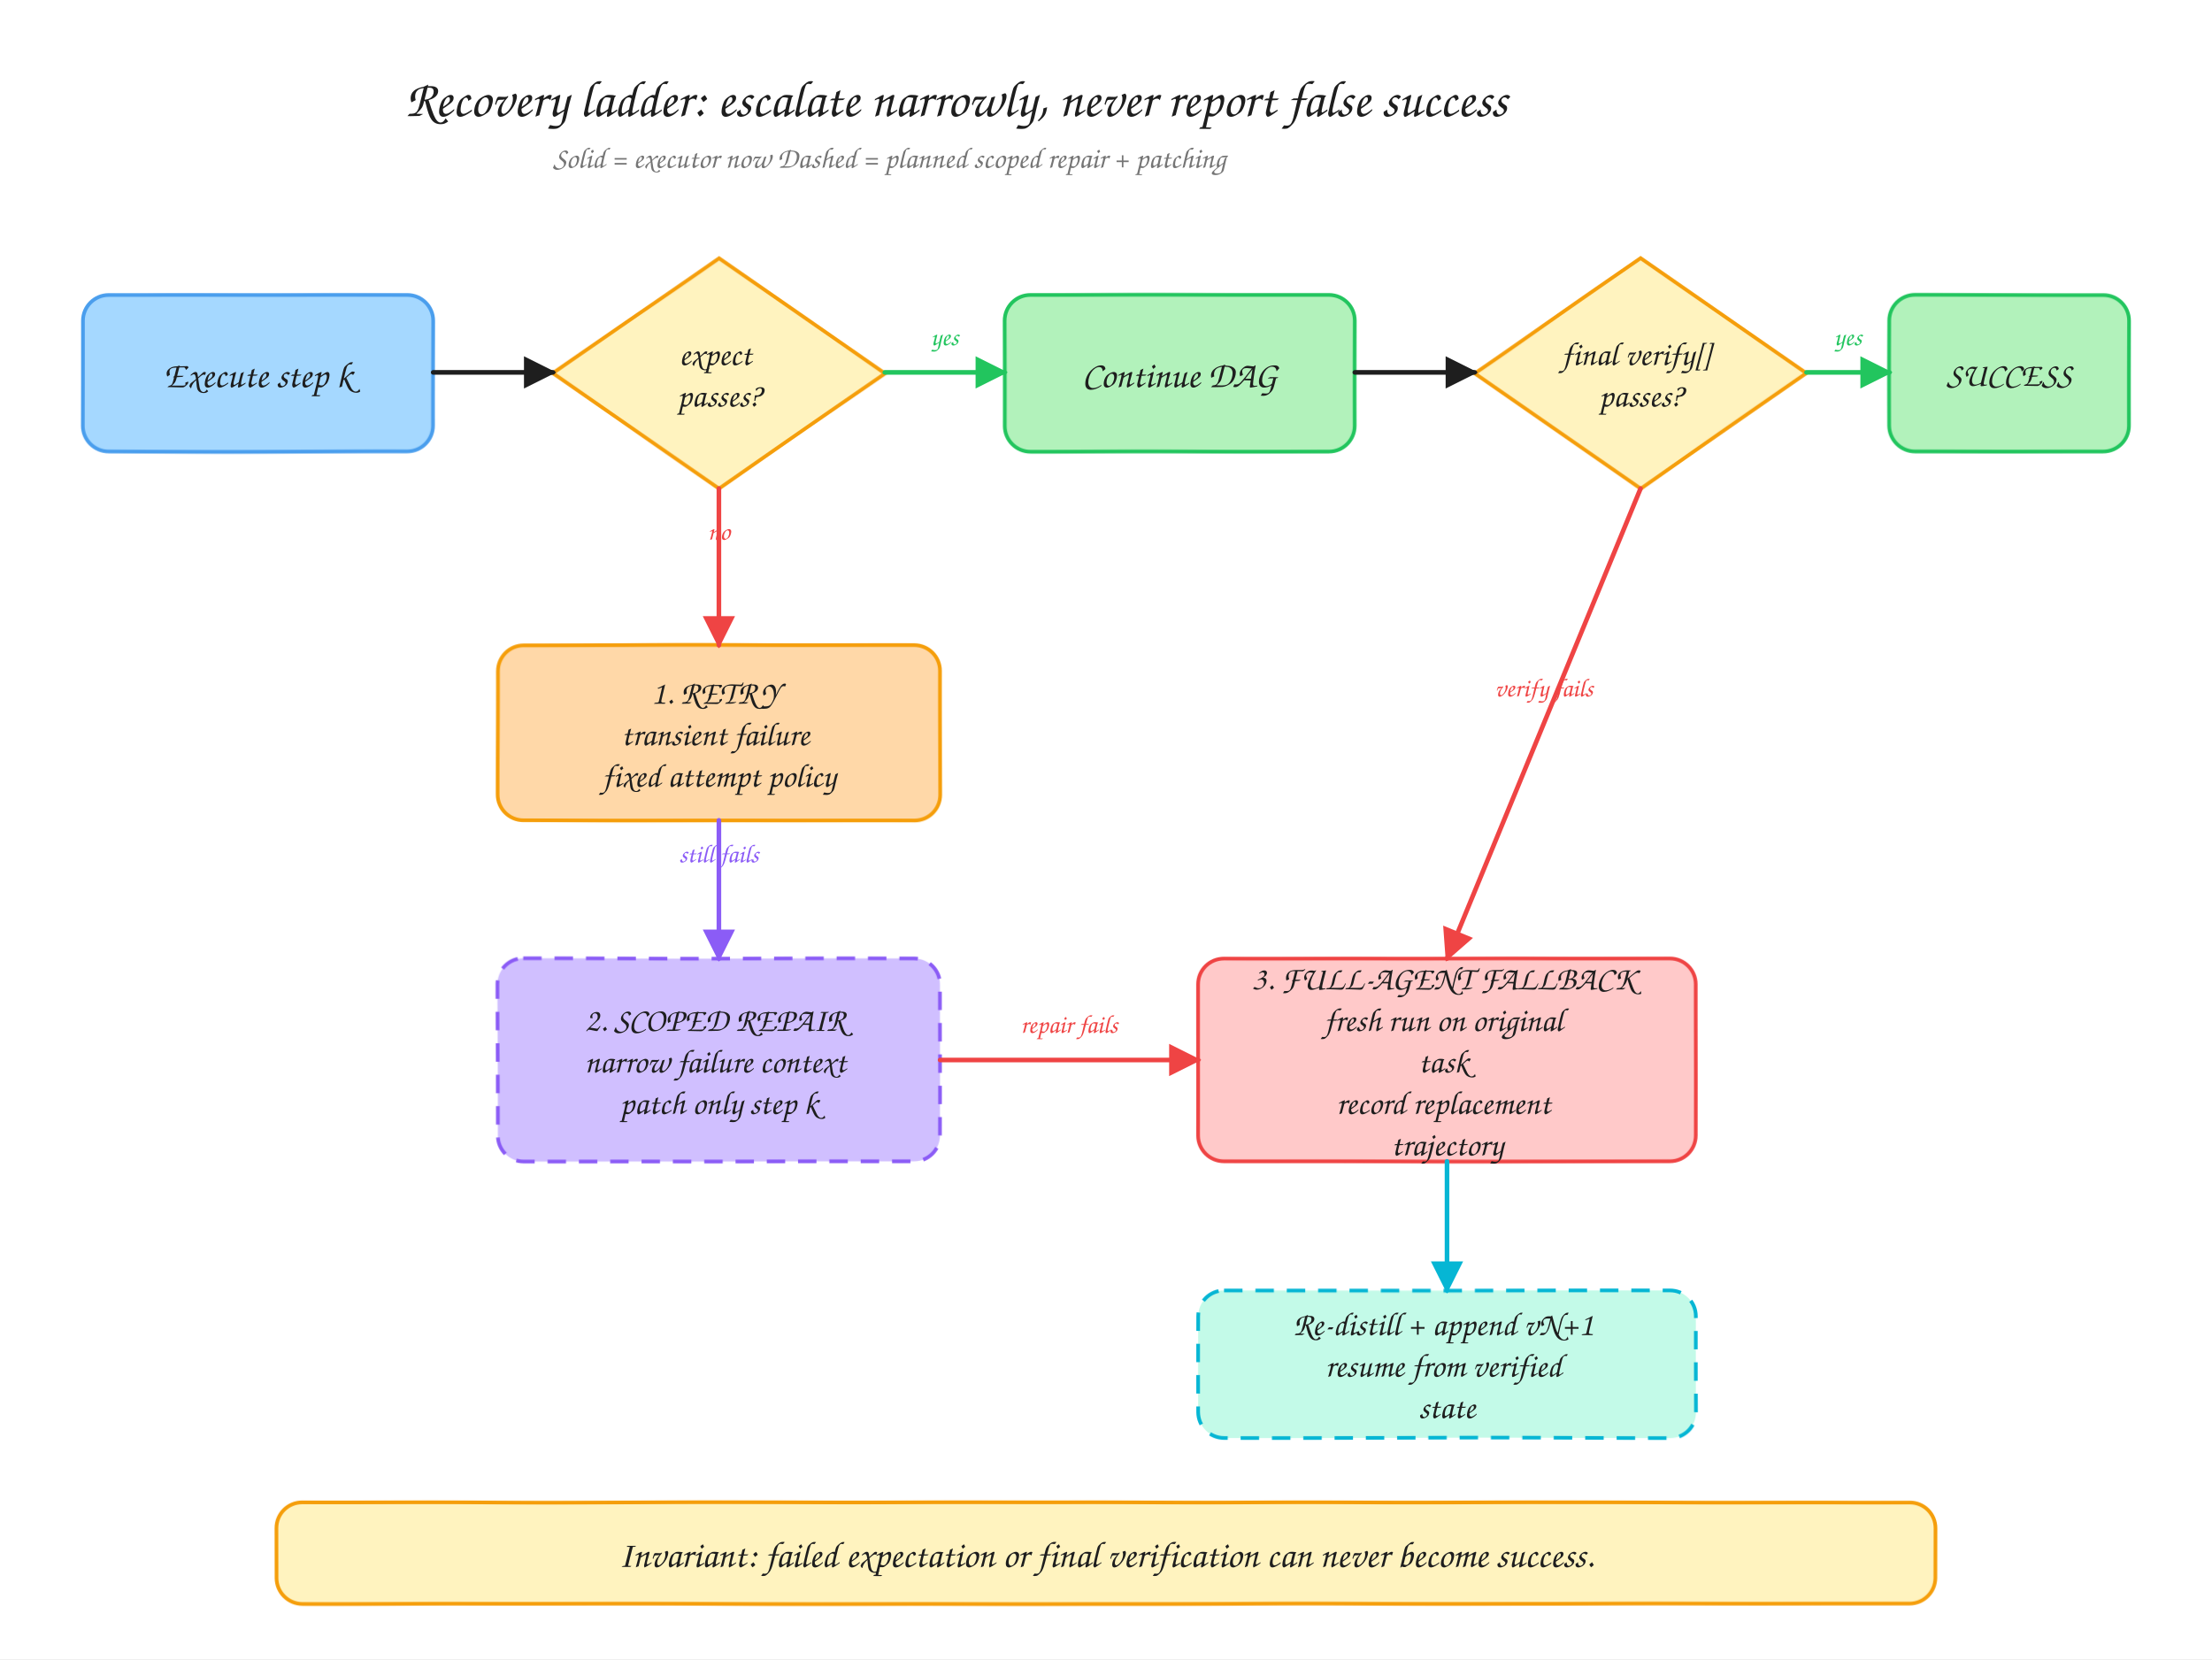
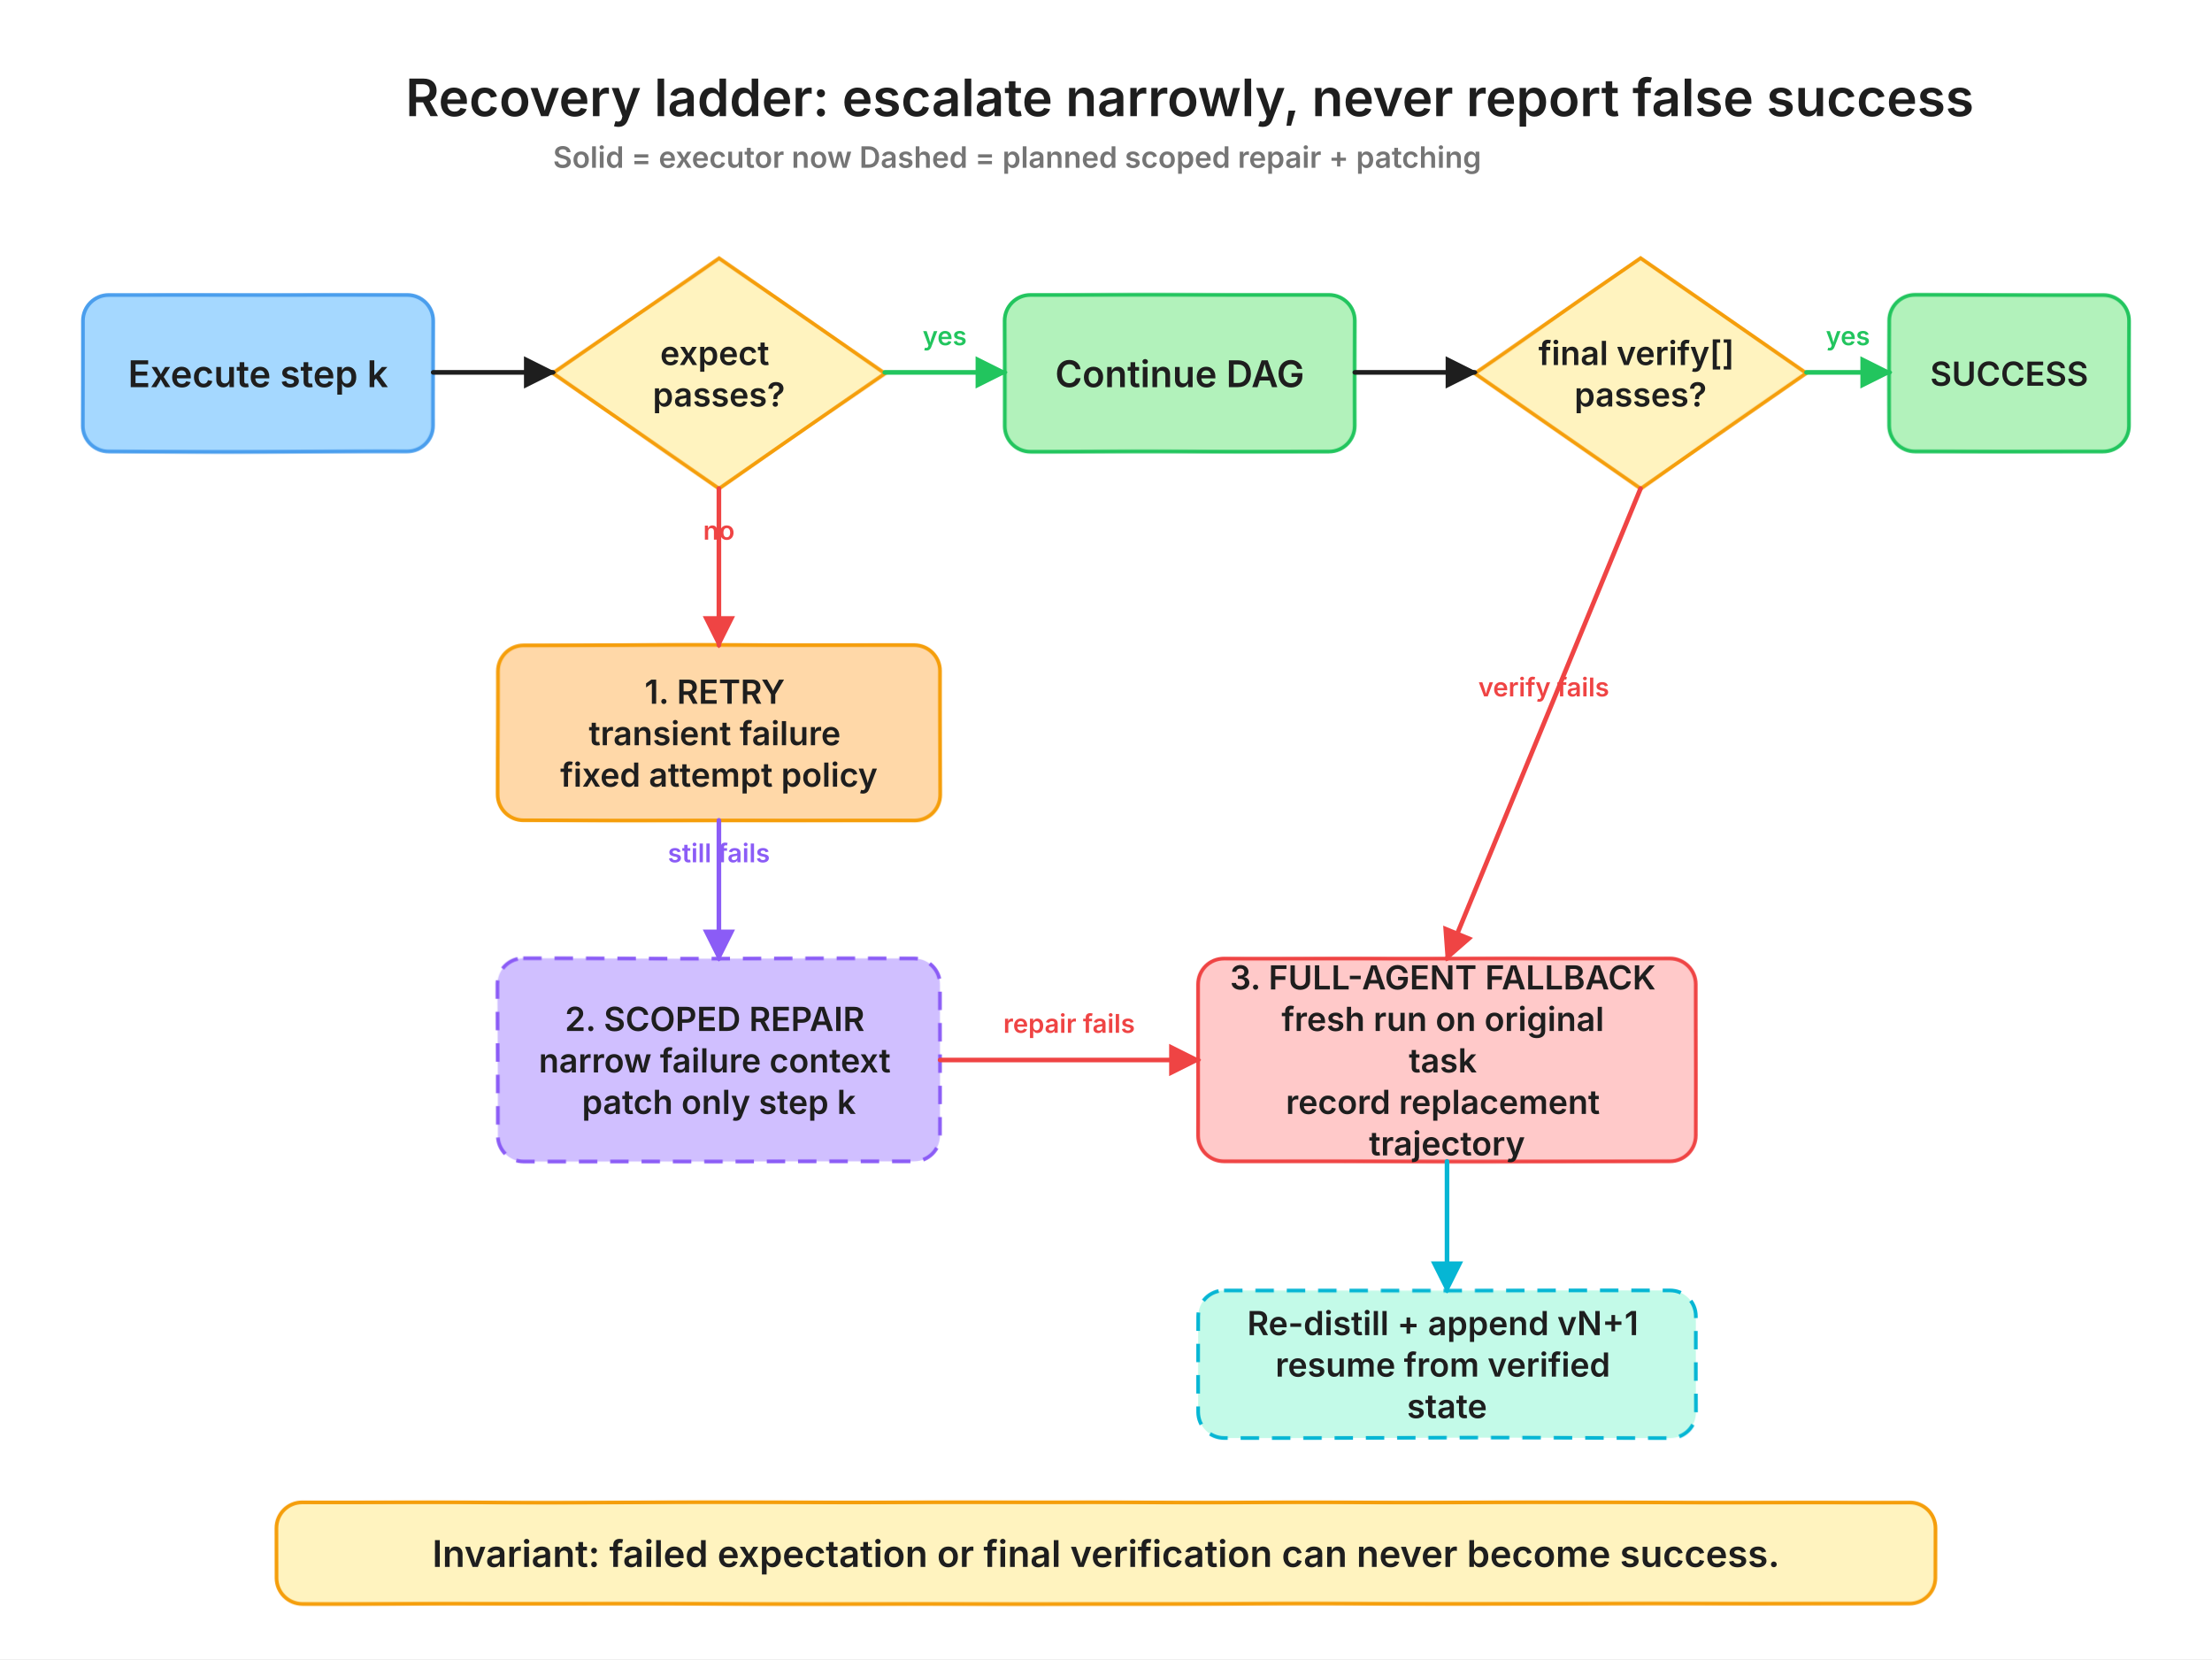
<svg xmlns="http://www.w3.org/2000/svg" width="1200" height="900" viewBox="0 0 1200 900" role="img">
  <defs>
    <filter id="rough" x="-3%" y="-3%" width="106%" height="106%">
      <feTurbulence type="fractalNoise" baseFrequency="0.012" numOctaves="1" seed="7" result="noise" />
      <feDisplacementMap in="SourceGraphic" in2="noise" scale="0.7" />
    </filter>
    <marker id="arrow" viewBox="0 0 10 10" refX="9" refY="5" markerWidth="7" markerHeight="7" orient="auto-start-reverse">
      <path d="M 0 0 L 10 5 L 0 10 z" fill="context-stroke" />
    </marker>
  </defs>
  <rect width="1200" height="900" fill="#ffffff" />
-   <text x="220" y="63" text-anchor="start" fill="#1e1e1e" font-family="Virgil, Segoe Print, cursive" font-size="28" font-weight="600">
+   <text x="220" y="63" text-anchor="start" fill="#1e1e1e" font-family="Inter, Avenir Next, Segoe UI, Helvetica, Arial, sans-serif" font-size="28" font-weight="600">
    <tspan x="220" dy="0">Recovery ladder: escalate narrowly, never report false success</tspan>
  </text>
-   <text x="300" y="91" text-anchor="start" fill="#757575" font-family="Virgil, Segoe Print, cursive" font-size="16" font-weight="600">
+   <text x="300" y="91" text-anchor="start" fill="#757575" font-family="Inter, Avenir Next, Segoe UI, Helvetica, Arial, sans-serif" font-size="16" font-weight="600">
    <tspan x="300" dy="0">Solid = executor now     Dashed = planned scoped repair + patching</tspan>
  </text>
  <rect x="45" y="160" width="190" height="85" rx="14" fill="#a5d8ff" stroke="#4a9eed" stroke-width="2" opacity="1" filter="url(#rough)" />
-   <text x="140" y="210" text-anchor="middle" fill="#1e1e1e" font-family="Virgil, Segoe Print, cursive" font-size="20" font-weight="600">
+   <text x="140" y="210" text-anchor="middle" fill="#1e1e1e" font-family="Inter, Avenir Next, Segoe UI, Helvetica, Arial, sans-serif" font-size="20" font-weight="600">
    <tspan x="140" dy="0">Execute step k</tspan>
  </text>
  <polygon points="390,140 480,202.5 390,265 300,202.5" fill="#fff3bf" stroke="#f59e0b" stroke-width="2" opacity="1" filter="url(#rough)" />
-   <text x="390" y="198" text-anchor="middle" fill="#1e1e1e" font-family="Virgil, Segoe Print, cursive" font-size="18" font-weight="600">
+   <text x="390" y="198" text-anchor="middle" fill="#1e1e1e" font-family="Inter, Avenir Next, Segoe UI, Helvetica, Arial, sans-serif" font-size="18" font-weight="600">
    <tspan x="390" dy="0">expect</tspan>
    <tspan x="390" dy="22.5">passes?</tspan>
  </text>
  <rect x="545" y="160" width="190" height="85" rx="14" fill="#b2f2bb" stroke="#22c55e" stroke-width="2" opacity="1" filter="url(#rough)" />
-   <text x="640" y="210" text-anchor="middle" fill="#1e1e1e" font-family="Virgil, Segoe Print, cursive" font-size="20" font-weight="600">
+   <text x="640" y="210" text-anchor="middle" fill="#1e1e1e" font-family="Inter, Avenir Next, Segoe UI, Helvetica, Arial, sans-serif" font-size="20" font-weight="600">
    <tspan x="640" dy="0">Continue DAG</tspan>
  </text>
  <polygon points="890,140 980,202.5 890,265 800,202.5" fill="#fff3bf" stroke="#f59e0b" stroke-width="2" opacity="1" filter="url(#rough)" />
-   <text x="890" y="198" text-anchor="middle" fill="#1e1e1e" font-family="Virgil, Segoe Print, cursive" font-size="18" font-weight="600">
+   <text x="890" y="198" text-anchor="middle" fill="#1e1e1e" font-family="Inter, Avenir Next, Segoe UI, Helvetica, Arial, sans-serif" font-size="18" font-weight="600">
    <tspan x="890" dy="0">final verify[]</tspan>
    <tspan x="890" dy="22.5">passes?</tspan>
  </text>
  <rect x="1025" y="160" width="130" height="85" rx="14" fill="#b2f2bb" stroke="#22c55e" stroke-width="2" opacity="1" filter="url(#rough)" />
-   <text x="1090" y="209.25" text-anchor="middle" fill="#1e1e1e" font-family="Virgil, Segoe Print, cursive" font-size="18" font-weight="600">
+   <text x="1090" y="209.25" text-anchor="middle" fill="#1e1e1e" font-family="Inter, Avenir Next, Segoe UI, Helvetica, Arial, sans-serif" font-size="18" font-weight="600">
    <tspan x="1090" dy="0">SUCCESS</tspan>
  </text>
  <polyline points="235,202 300,202" fill="none" stroke="#1e1e1e" stroke-width="2.5" stroke-linecap="round" stroke-linejoin="round" marker-end="url(#arrow)" />
  <polyline points="480,202 545,202" fill="none" stroke="#22c55e" stroke-width="2.5" stroke-linecap="round" stroke-linejoin="round" marker-end="url(#arrow)" />
-   <text x="512.5" y="187.25" text-anchor="middle" fill="#22c55e" font-family="Virgil, Segoe Print, cursive" font-size="14" font-weight="600">
+   <text x="512.5" y="187.25" text-anchor="middle" fill="#22c55e" font-family="Inter, Avenir Next, Segoe UI, Helvetica, Arial, sans-serif" font-size="14" font-weight="600">
    <tspan x="512.5" dy="0">yes</tspan>
  </text>
  <polyline points="735,202 800,202" fill="none" stroke="#1e1e1e" stroke-width="2.5" stroke-linecap="round" stroke-linejoin="round" marker-end="url(#arrow)" />
  <polyline points="980,202 1025,202" fill="none" stroke="#22c55e" stroke-width="2.5" stroke-linecap="round" stroke-linejoin="round" marker-end="url(#arrow)" />
-   <text x="1002.5" y="187.25" text-anchor="middle" fill="#22c55e" font-family="Virgil, Segoe Print, cursive" font-size="14" font-weight="600">
+   <text x="1002.5" y="187.25" text-anchor="middle" fill="#22c55e" font-family="Inter, Avenir Next, Segoe UI, Helvetica, Arial, sans-serif" font-size="14" font-weight="600">
    <tspan x="1002.5" dy="0">yes</tspan>
  </text>
  <rect x="270" y="350" width="240" height="95" rx="14" fill="#ffd8a8" stroke="#f59e0b" stroke-width="2" opacity="1" filter="url(#rough)" />
-   <text x="390" y="381.75" text-anchor="middle" fill="#1e1e1e" font-family="Virgil, Segoe Print, cursive" font-size="18" font-weight="600">
+   <text x="390" y="381.75" text-anchor="middle" fill="#1e1e1e" font-family="Inter, Avenir Next, Segoe UI, Helvetica, Arial, sans-serif" font-size="18" font-weight="600">
    <tspan x="390" dy="0">1. RETRY</tspan>
    <tspan x="390" dy="22.5">transient failure</tspan>
    <tspan x="390" dy="22.5">fixed attempt policy</tspan>
  </text>
  <polyline points="390,265 390,350" fill="none" stroke="#ef4444" stroke-width="2.5" stroke-linecap="round" stroke-linejoin="round" marker-end="url(#arrow)" />
-   <text x="390" y="292.75" text-anchor="middle" fill="#ef4444" font-family="Virgil, Segoe Print, cursive" font-size="14" font-weight="600">
+   <text x="390" y="292.75" text-anchor="middle" fill="#ef4444" font-family="Inter, Avenir Next, Segoe UI, Helvetica, Arial, sans-serif" font-size="14" font-weight="600">
    <tspan x="390" dy="0">no</tspan>
  </text>
  <rect x="270" y="520" width="240" height="110" rx="14" fill="#d0bfff" stroke="#8b5cf6" stroke-width="2" stroke-dasharray="10 7" opacity="1" filter="url(#rough)" />
-   <text x="390" y="559.25" text-anchor="middle" fill="#1e1e1e" font-family="Virgil, Segoe Print, cursive" font-size="18" font-weight="600">
+   <text x="390" y="559.25" text-anchor="middle" fill="#1e1e1e" font-family="Inter, Avenir Next, Segoe UI, Helvetica, Arial, sans-serif" font-size="18" font-weight="600">
    <tspan x="390" dy="0">2. SCOPED REPAIR</tspan>
    <tspan x="390" dy="22.5">narrow failure context</tspan>
    <tspan x="390" dy="22.5">patch only step k</tspan>
  </text>
  <polyline points="390,445 390,520" fill="none" stroke="#8b5cf6" stroke-width="2.5" stroke-linecap="round" stroke-linejoin="round" marker-end="url(#arrow)" />
-   <text x="390" y="467.75" text-anchor="middle" fill="#8b5cf6" font-family="Virgil, Segoe Print, cursive" font-size="14" font-weight="600">
+   <text x="390" y="467.75" text-anchor="middle" fill="#8b5cf6" font-family="Inter, Avenir Next, Segoe UI, Helvetica, Arial, sans-serif" font-size="14" font-weight="600">
    <tspan x="390" dy="0">still fails</tspan>
  </text>
  <rect x="650" y="520" width="270" height="110" rx="14" fill="#ffc9c9" stroke="#ef4444" stroke-width="2" opacity="1" filter="url(#rough)" />
-   <text x="785" y="536.75" text-anchor="middle" fill="#1e1e1e" font-family="Virgil, Segoe Print, cursive" font-size="18" font-weight="600">
+   <text x="785" y="536.75" text-anchor="middle" fill="#1e1e1e" font-family="Inter, Avenir Next, Segoe UI, Helvetica, Arial, sans-serif" font-size="18" font-weight="600">
    <tspan x="785" dy="0">3. FULL-AGENT FALLBACK</tspan>
    <tspan x="785" dy="22.5">fresh run on original</tspan>
    <tspan x="785" dy="22.5">task</tspan>
    <tspan x="785" dy="22.5">record replacement</tspan>
    <tspan x="785" dy="22.5">trajectory</tspan>
  </text>
  <polyline points="510,575 650,575" fill="none" stroke="#ef4444" stroke-width="2.5" stroke-linecap="round" stroke-linejoin="round" marker-end="url(#arrow)" />
-   <text x="580" y="560.25" text-anchor="middle" fill="#ef4444" font-family="Virgil, Segoe Print, cursive" font-size="14" font-weight="600">
+   <text x="580" y="560.25" text-anchor="middle" fill="#ef4444" font-family="Inter, Avenir Next, Segoe UI, Helvetica, Arial, sans-serif" font-size="14" font-weight="600">
    <tspan x="580" dy="0">repair fails</tspan>
  </text>
  <polyline points="890,265 785,520" fill="none" stroke="#ef4444" stroke-width="2.5" stroke-linecap="round" stroke-linejoin="round" marker-end="url(#arrow)" />
-   <text x="837.5" y="377.75" text-anchor="middle" fill="#ef4444" font-family="Virgil, Segoe Print, cursive" font-size="14" font-weight="600">
+   <text x="837.5" y="377.75" text-anchor="middle" fill="#ef4444" font-family="Inter, Avenir Next, Segoe UI, Helvetica, Arial, sans-serif" font-size="14" font-weight="600">
    <tspan x="837.5" dy="0">verify fails</tspan>
  </text>
  <rect x="650" y="700" width="270" height="80" rx="14" fill="#c3fae8" stroke="#06b6d4" stroke-width="2" stroke-dasharray="10 7" opacity="1" filter="url(#rough)" />
-   <text x="785" y="724.25" text-anchor="middle" fill="#1e1e1e" font-family="Virgil, Segoe Print, cursive" font-size="18" font-weight="600">
+   <text x="785" y="724.25" text-anchor="middle" fill="#1e1e1e" font-family="Inter, Avenir Next, Segoe UI, Helvetica, Arial, sans-serif" font-size="18" font-weight="600">
    <tspan x="785" dy="0">Re-distill + append vN+1</tspan>
    <tspan x="785" dy="22.5">resume from verified</tspan>
    <tspan x="785" dy="22.5">state</tspan>
  </text>
  <polyline points="785,630 785,700" fill="none" stroke="#06b6d4" stroke-width="2.5" stroke-linecap="round" stroke-linejoin="round" marker-end="url(#arrow)" />
  <rect x="150" y="815" width="900" height="55" rx="14" fill="#fff3bf" stroke="#f59e0b" stroke-width="2" opacity="1" filter="url(#rough)" />
-   <text x="600" y="850" text-anchor="middle" fill="#1e1e1e" font-family="Virgil, Segoe Print, cursive" font-size="20" font-weight="600">
+   <text x="600" y="850" text-anchor="middle" fill="#1e1e1e" font-family="Inter, Avenir Next, Segoe UI, Helvetica, Arial, sans-serif" font-size="20" font-weight="600">
    <tspan x="600" dy="0">Invariant: failed expectation or final verification can never become success.</tspan>
  </text>
</svg>
